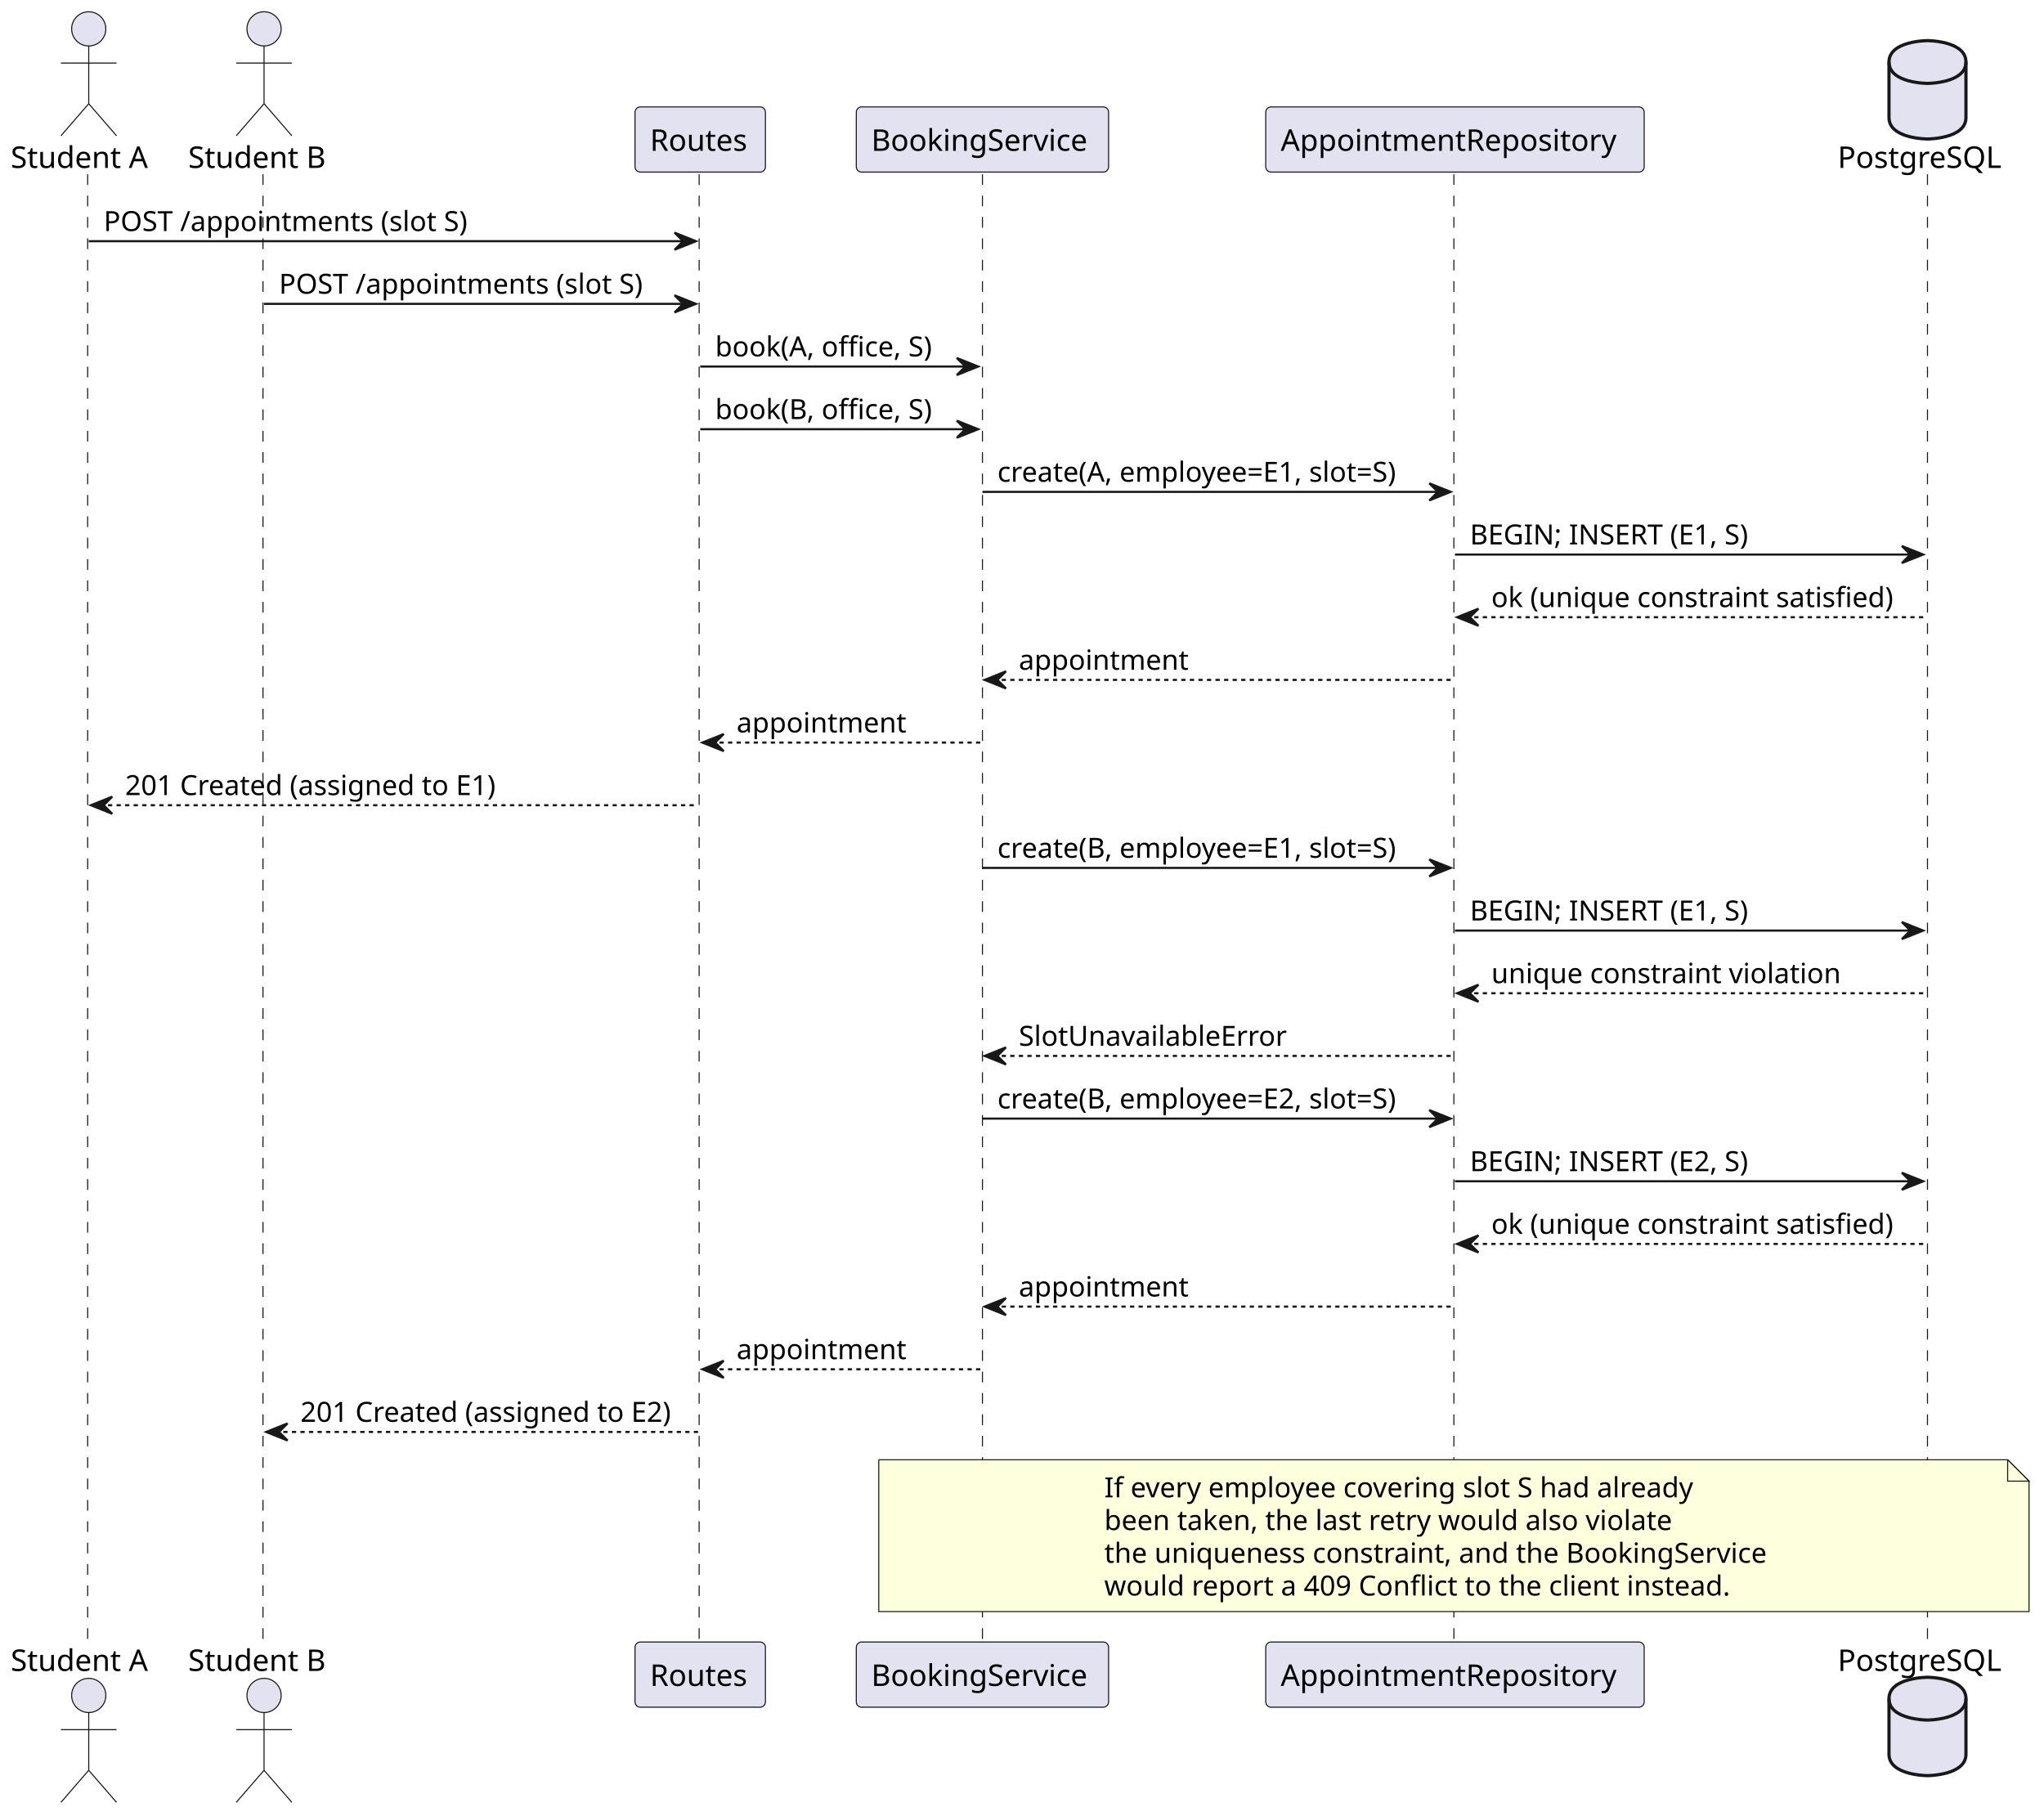
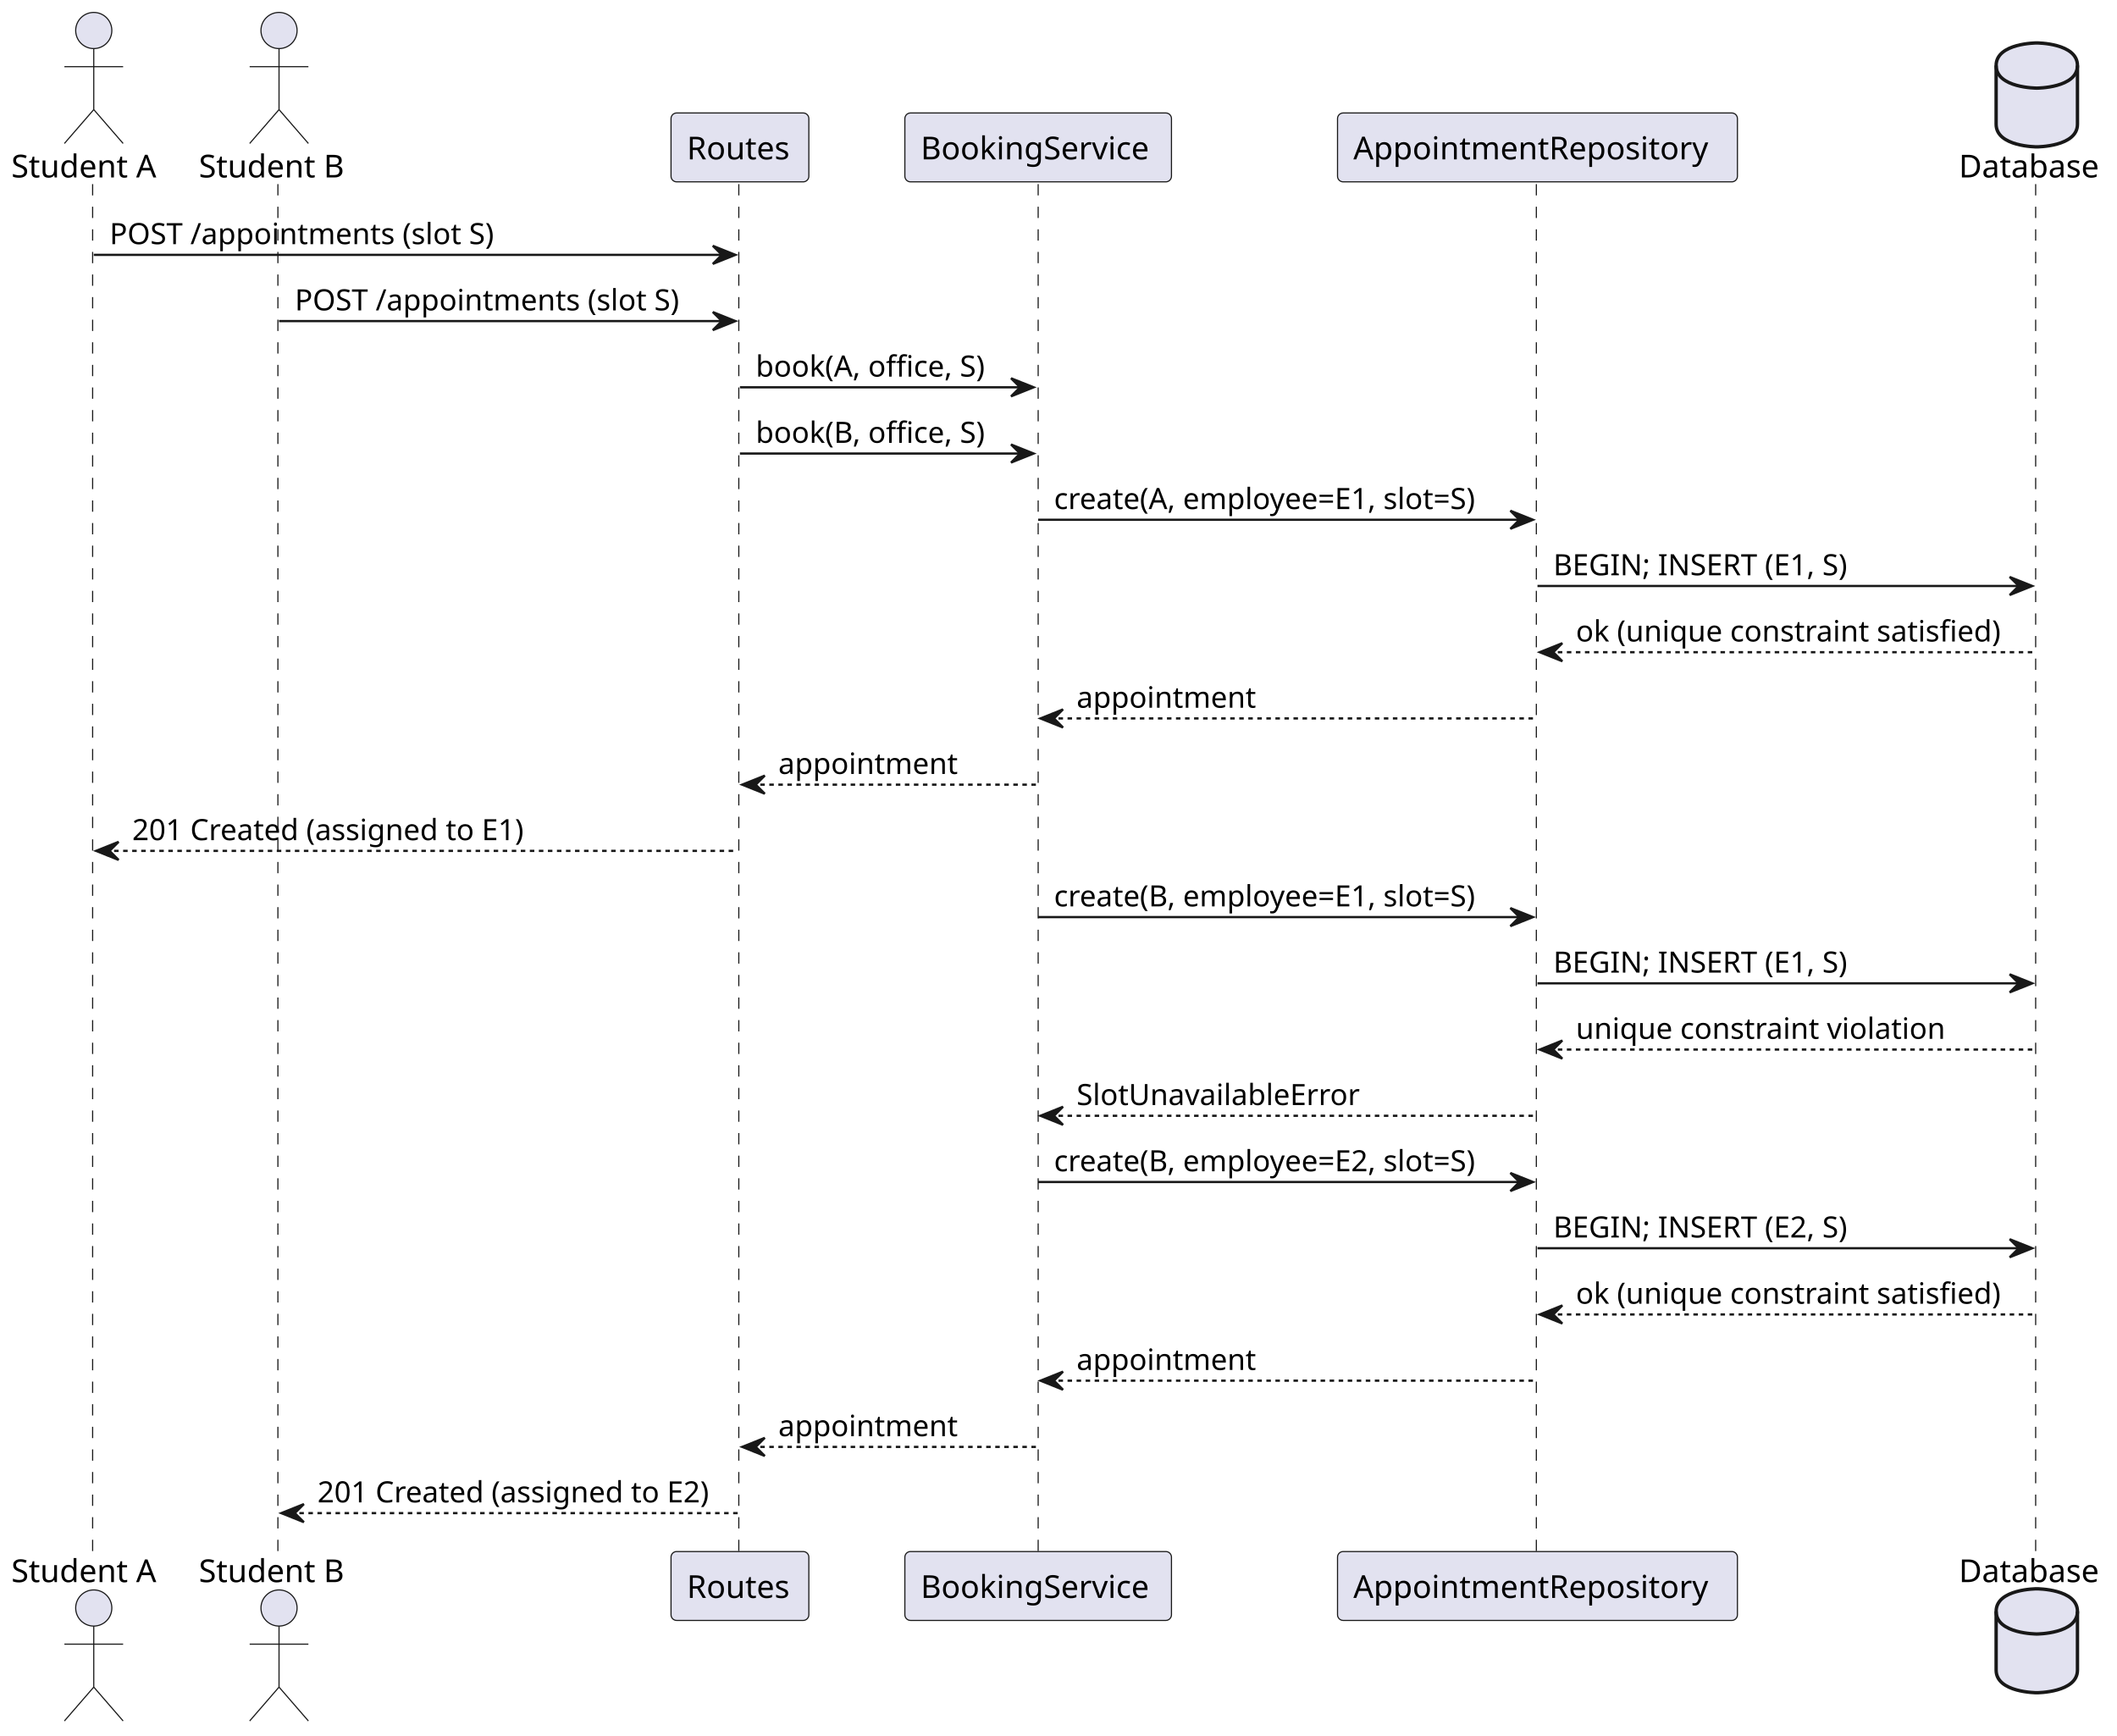
- <svg xmlns="http://www.w3.org/2000/svg" contentStyleType="text/css" height="849px" preserveAspectRatio="none" style="width:956px;height:849px;background:#FFFFFF;" version="1.1" viewBox="0 0 956 849" width="956px" zoomAndPan="magnify">
+ <svg xmlns="http://www.w3.org/2000/svg" contentStyleType="text/css" height="768px" preserveAspectRatio="none" style="width:937px;height:768px;background:#FFFFFF;" version="1.1" viewBox="0 0 937 768" width="937px" zoomAndPan="magnify">
  <defs />
  <g>
-     <line style="stroke:#181818;stroke-width:0.5;stroke-dasharray:5.0,5.0;" x1="41" x2="41" y1="81.488" y2="768.941" />
-     <line style="stroke:#181818;stroke-width:0.5;stroke-dasharray:5.0,5.0;" x1="123" x2="123" y1="81.488" y2="768.941" />
-     <line style="stroke:#181818;stroke-width:0.5;stroke-dasharray:5.0,5.0;" x1="327" x2="327" y1="81.488" y2="768.941" />
-     <line style="stroke:#181818;stroke-width:0.5;stroke-dasharray:5.0,5.0;" x1="459.5" x2="459.5" y1="81.488" y2="768.941" />
-     <line style="stroke:#181818;stroke-width:0.5;stroke-dasharray:5.0,5.0;" x1="680" x2="680" y1="81.488" y2="768.941" />
-     <line style="stroke:#181818;stroke-width:0.5;stroke-dasharray:5.0,5.0;" x1="901.5" x2="901.5" y1="81.488" y2="768.941" />
+     <line style="stroke:#181818;stroke-width:0.5;stroke-dasharray:5.0,5.0;" x1="41" x2="41" y1="81.488" y2="687.699" />
+     <line style="stroke:#181818;stroke-width:0.5;stroke-dasharray:5.0,5.0;" x1="123" x2="123" y1="81.488" y2="687.699" />
+     <line style="stroke:#181818;stroke-width:0.5;stroke-dasharray:5.0,5.0;" x1="327" x2="327" y1="81.488" y2="687.699" />
+     <line style="stroke:#181818;stroke-width:0.5;stroke-dasharray:5.0,5.0;" x1="459.5" x2="459.5" y1="81.488" y2="687.699" />
+     <line style="stroke:#181818;stroke-width:0.5;stroke-dasharray:5.0,5.0;" x1="680" x2="680" y1="81.488" y2="687.699" />
+     <line style="stroke:#181818;stroke-width:0.5;stroke-dasharray:5.0,5.0;" x1="901" x2="901" y1="81.488" y2="687.699" />
    <text fill="#000000" font-family="sans-serif" font-size="14" lengthAdjust="spacing" textLength="67" x="5" y="78.535">Student A</text>
    <ellipse cx="41.5" cy="13.5" fill="#E2E2F0" rx="8" ry="8" style="stroke:#181818;stroke-width:0.5;" />
    <path d="M41.5,21.5 L41.5,48.5 M28.5,29.5 L54.5,29.5 M41.5,48.5 L28.5,63.5 M41.5,48.5 L54.5,63.5 " fill="none" style="stroke:#181818;stroke-width:0.5;" />
-     <text fill="#000000" font-family="sans-serif" font-size="14" lengthAdjust="spacing" textLength="67" x="5" y="781.477">Student A</text>
-     <ellipse cx="41.5" cy="792.93" fill="#E2E2F0" rx="8" ry="8" style="stroke:#181818;stroke-width:0.5;" />
-     <path d="M41.5,800.93 L41.5,827.93 M28.5,808.93 L54.5,808.93 M41.5,827.93 L28.5,842.93 M41.5,827.93 L54.5,842.93 " fill="none" style="stroke:#181818;stroke-width:0.5;" />
+     <text fill="#000000" font-family="sans-serif" font-size="14" lengthAdjust="spacing" textLength="67" x="5" y="700.234">Student A</text>
+     <ellipse cx="41.5" cy="711.688" fill="#E2E2F0" rx="8" ry="8" style="stroke:#181818;stroke-width:0.5;" />
+     <path d="M41.5,719.688 L41.5,746.688 M28.5,727.688 L54.5,727.688 M41.5,746.688 L28.5,761.688 M41.5,746.688 L54.5,761.688 " fill="none" style="stroke:#181818;stroke-width:0.5;" />
    <text fill="#000000" font-family="sans-serif" font-size="14" lengthAdjust="spacing" textLength="65" x="88" y="78.535">Student B</text>
    <ellipse cx="123.5" cy="13.5" fill="#E2E2F0" rx="8" ry="8" style="stroke:#181818;stroke-width:0.5;" />
    <path d="M123.5,21.5 L123.5,48.5 M110.5,29.5 L136.5,29.5 M123.5,48.5 L110.5,63.5 M123.5,48.5 L136.5,63.5 " fill="none" style="stroke:#181818;stroke-width:0.5;" />
-     <text fill="#000000" font-family="sans-serif" font-size="14" lengthAdjust="spacing" textLength="65" x="88" y="781.477">Student B</text>
-     <ellipse cx="123.5" cy="792.93" fill="#E2E2F0" rx="8" ry="8" style="stroke:#181818;stroke-width:0.5;" />
-     <path d="M123.5,800.93 L123.5,827.93 M110.5,808.93 L136.5,808.93 M123.5,827.93 L110.5,842.93 M123.5,827.93 L136.5,842.93 " fill="none" style="stroke:#181818;stroke-width:0.5;" />
+     <text fill="#000000" font-family="sans-serif" font-size="14" lengthAdjust="spacing" textLength="65" x="88" y="700.234">Student B</text>
+     <ellipse cx="123.5" cy="711.688" fill="#E2E2F0" rx="8" ry="8" style="stroke:#181818;stroke-width:0.5;" />
+     <path d="M123.5,719.688 L123.5,746.688 M110.5,727.688 L136.5,727.688 M123.5,746.688 L110.5,761.688 M123.5,746.688 L136.5,761.688 " fill="none" style="stroke:#181818;stroke-width:0.5;" />
    <rect fill="#E2E2F0" height="30.488" rx="2.5" ry="2.5" style="stroke:#181818;stroke-width:0.5;" width="61" x="297" y="50" />
    <text fill="#000000" font-family="sans-serif" font-size="14" lengthAdjust="spacing" textLength="47" x="304" y="70.535">Routes</text>
-     <rect fill="#E2E2F0" height="30.488" rx="2.5" ry="2.5" style="stroke:#181818;stroke-width:0.5;" width="61" x="297" y="767.941" />
-     <text fill="#000000" font-family="sans-serif" font-size="14" lengthAdjust="spacing" textLength="47" x="304" y="788.477">Routes</text>
+     <rect fill="#E2E2F0" height="30.488" rx="2.5" ry="2.5" style="stroke:#181818;stroke-width:0.5;" width="61" x="297" y="686.699" />
+     <text fill="#000000" font-family="sans-serif" font-size="14" lengthAdjust="spacing" textLength="47" x="304" y="707.234">Routes</text>
    <rect fill="#E2E2F0" height="30.488" rx="2.5" ry="2.5" style="stroke:#181818;stroke-width:0.5;" width="118" x="400.5" y="50" />
    <text fill="#000000" font-family="sans-serif" font-size="14" lengthAdjust="spacing" textLength="104" x="407.5" y="70.535">BookingService</text>
-     <rect fill="#E2E2F0" height="30.488" rx="2.5" ry="2.5" style="stroke:#181818;stroke-width:0.5;" width="118" x="400.5" y="767.941" />
-     <text fill="#000000" font-family="sans-serif" font-size="14" lengthAdjust="spacing" textLength="104" x="407.5" y="788.477">BookingService</text>
+     <rect fill="#E2E2F0" height="30.488" rx="2.5" ry="2.5" style="stroke:#181818;stroke-width:0.5;" width="118" x="400.5" y="686.699" />
+     <text fill="#000000" font-family="sans-serif" font-size="14" lengthAdjust="spacing" textLength="104" x="407.5" y="707.234">BookingService</text>
    <rect fill="#E2E2F0" height="30.488" rx="2.5" ry="2.5" style="stroke:#181818;stroke-width:0.5;" width="177" x="592" y="50" />
    <text fill="#000000" font-family="sans-serif" font-size="14" lengthAdjust="spacing" textLength="163" x="599" y="70.535">AppointmentRepository</text>
-     <rect fill="#E2E2F0" height="30.488" rx="2.5" ry="2.5" style="stroke:#181818;stroke-width:0.5;" width="177" x="592" y="767.941" />
-     <text fill="#000000" font-family="sans-serif" font-size="14" lengthAdjust="spacing" textLength="163" x="599" y="788.477">AppointmentRepository</text>
-     <text fill="#000000" font-family="sans-serif" font-size="14" lengthAdjust="spacing" textLength="78" x="859.5" y="78.535">PostgreSQL</text>
+     <rect fill="#E2E2F0" height="30.488" rx="2.5" ry="2.5" style="stroke:#181818;stroke-width:0.5;" width="177" x="592" y="686.699" />
+     <text fill="#000000" font-family="sans-serif" font-size="14" lengthAdjust="spacing" textLength="163" x="599" y="707.234">AppointmentRepository</text>
+     <text fill="#000000" font-family="sans-serif" font-size="14" lengthAdjust="spacing" textLength="63" x="867" y="78.535">Database</text>
    <path d="M883.5,29 C883.5,19 901.5,19 901.5,19 C901.5,19 919.5,19 919.5,29 L919.5,55 C919.5,65 901.5,65 901.5,65 C901.5,65 883.5,65 883.5,55 L883.5,29 " fill="#E2E2F0" style="stroke:#181818;stroke-width:1.5;" />
    <path d="M883.5,29 C883.5,39 901.5,39 901.5,39 C901.5,39 919.5,39 919.5,29 " fill="none" style="stroke:#181818;stroke-width:1.5;" />
-     <text fill="#000000" font-family="sans-serif" font-size="14" lengthAdjust="spacing" textLength="78" x="859.5" y="781.477">PostgreSQL</text>
-     <path d="M883.5,794.43 C883.5,784.43 901.5,784.43 901.5,784.43 C901.5,784.43 919.5,784.43 919.5,794.43 L919.5,820.43 C919.5,830.43 901.5,830.43 901.5,830.43 C901.5,830.43 883.5,830.43 883.5,820.43 L883.5,794.43 " fill="#E2E2F0" style="stroke:#181818;stroke-width:1.5;" />
-     <path d="M883.5,794.43 C883.5,804.43 901.5,804.43 901.5,804.43 C901.5,804.43 919.5,804.43 919.5,794.43 " fill="none" style="stroke:#181818;stroke-width:1.5;" />
+     <text fill="#000000" font-family="sans-serif" font-size="14" lengthAdjust="spacing" textLength="63" x="867" y="700.234">Database</text>
+     <path d="M883.5,713.188 C883.5,703.188 901.5,703.188 901.5,703.188 C901.5,703.188 919.5,703.188 919.5,713.188 L919.5,739.188 C919.5,749.188 901.5,749.188 901.5,749.188 C901.5,749.188 883.5,749.188 883.5,739.188 L883.5,713.188 " fill="#E2E2F0" style="stroke:#181818;stroke-width:1.5;" />
+     <path d="M883.5,713.188 C883.5,723.188 901.5,723.188 901.5,723.188 C901.5,723.188 919.5,723.188 919.5,713.188 " fill="none" style="stroke:#181818;stroke-width:1.5;" />
    <polygon fill="#181818" points="315.5,108.799,325.5,112.799,315.5,116.799,319.5,112.799" style="stroke:#181818;stroke-width:1.0;" />
    <line style="stroke:#181818;stroke-width:1.0;" x1="41.5" x2="321.5" y1="112.799" y2="112.799" />
    <text fill="#000000" font-family="sans-serif" font-size="13" lengthAdjust="spacing" textLength="177" x="48.5" y="108.057">POST /appointments (slot S)</text>
    <polygon fill="#181818" points="315.5,138.109,325.5,142.109,315.5,146.109,319.5,142.109" style="stroke:#181818;stroke-width:1.0;" />
    <line style="stroke:#181818;stroke-width:1.0;" x1="123.5" x2="321.5" y1="142.109" y2="142.109" />
    <text fill="#000000" font-family="sans-serif" font-size="13" lengthAdjust="spacing" textLength="177" x="130.5" y="137.367">POST /appointments (slot S)</text>
    <polygon fill="#181818" points="447.5,167.42,457.5,171.42,447.5,175.42,451.5,171.42" style="stroke:#181818;stroke-width:1.0;" />
    <line style="stroke:#181818;stroke-width:1.0;" x1="327.5" x2="453.5" y1="171.42" y2="171.42" />
    <text fill="#000000" font-family="sans-serif" font-size="13" lengthAdjust="spacing" textLength="108" x="334.5" y="166.678">book(A, office, S)</text>
    <polygon fill="#181818" points="447.5,196.731,457.5,200.731,447.5,204.731,451.5,200.731" style="stroke:#181818;stroke-width:1.0;" />
    <line style="stroke:#181818;stroke-width:1.0;" x1="327.5" x2="453.5" y1="200.731" y2="200.731" />
    <text fill="#000000" font-family="sans-serif" font-size="13" lengthAdjust="spacing" textLength="106" x="334.5" y="195.988">book(B, office, S)</text>
    <polygon fill="#181818" points="668.5,226.041,678.5,230.041,668.5,234.041,672.5,230.041" style="stroke:#181818;stroke-width:1.0;" />
    <line style="stroke:#181818;stroke-width:1.0;" x1="459.5" x2="674.5" y1="230.041" y2="230.041" />
    <text fill="#000000" font-family="sans-serif" font-size="13" lengthAdjust="spacing" textLength="197" x="466.5" y="225.299">create(A, employee=E1, slot=S)</text>
    <polygon fill="#181818" points="889.5,255.352,899.5,259.352,889.5,263.352,893.5,259.352" style="stroke:#181818;stroke-width:1.0;" />
    <line style="stroke:#181818;stroke-width:1.0;" x1="680.5" x2="895.5" y1="259.352" y2="259.352" />
    <text fill="#000000" font-family="sans-serif" font-size="13" lengthAdjust="spacing" textLength="131" x="687.5" y="254.609">BEGIN; INSERT (E1, S)</text>
    <polygon fill="#181818" points="691.5,284.662,681.5,288.662,691.5,292.662,687.5,288.662" style="stroke:#181818;stroke-width:1.0;" />
    <line style="stroke:#181818;stroke-width:1.0;stroke-dasharray:2.0,2.0;" x1="685.5" x2="900.5" y1="288.662" y2="288.662" />
    <text fill="#000000" font-family="sans-serif" font-size="13" lengthAdjust="spacing" textLength="197" x="697.5" y="283.92">ok (unique constraint satisfied)</text>
    <polygon fill="#181818" points="470.5,313.973,460.5,317.973,470.5,321.973,466.5,317.973" style="stroke:#181818;stroke-width:1.0;" />
    <line style="stroke:#181818;stroke-width:1.0;stroke-dasharray:2.0,2.0;" x1="464.5" x2="679.5" y1="317.973" y2="317.973" />
    <text fill="#000000" font-family="sans-serif" font-size="13" lengthAdjust="spacing" textLength="80" x="476.5" y="313.231">appointment</text>
    <polygon fill="#181818" points="338.5,343.283,328.5,347.283,338.5,351.283,334.5,347.283" style="stroke:#181818;stroke-width:1.0;" />
    <line style="stroke:#181818;stroke-width:1.0;stroke-dasharray:2.0,2.0;" x1="332.5" x2="458.5" y1="347.283" y2="347.283" />
    <text fill="#000000" font-family="sans-serif" font-size="13" lengthAdjust="spacing" textLength="80" x="344.5" y="342.541">appointment</text>
    <polygon fill="#181818" points="52.5,372.594,42.5,376.594,52.5,380.594,48.5,376.594" style="stroke:#181818;stroke-width:1.0;" />
    <line style="stroke:#181818;stroke-width:1.0;stroke-dasharray:2.0,2.0;" x1="46.5" x2="326.5" y1="376.594" y2="376.594" />
    <text fill="#000000" font-family="sans-serif" font-size="13" lengthAdjust="spacing" textLength="180" x="58.5" y="371.852">201 Created (assigned to E1)</text>
    <polygon fill="#181818" points="668.5,401.904,678.5,405.904,668.5,409.904,672.5,405.904" style="stroke:#181818;stroke-width:1.0;" />
    <line style="stroke:#181818;stroke-width:1.0;" x1="459.5" x2="674.5" y1="405.904" y2="405.904" />
    <text fill="#000000" font-family="sans-serif" font-size="13" lengthAdjust="spacing" textLength="195" x="466.5" y="401.162">create(B, employee=E1, slot=S)</text>
    <polygon fill="#181818" points="889.5,431.215,899.5,435.215,889.5,439.215,893.5,435.215" style="stroke:#181818;stroke-width:1.0;" />
    <line style="stroke:#181818;stroke-width:1.0;" x1="680.5" x2="895.5" y1="435.215" y2="435.215" />
    <text fill="#000000" font-family="sans-serif" font-size="13" lengthAdjust="spacing" textLength="131" x="687.5" y="430.473">BEGIN; INSERT (E1, S)</text>
    <polygon fill="#181818" points="691.5,460.525,681.5,464.525,691.5,468.525,687.5,464.525" style="stroke:#181818;stroke-width:1.0;" />
    <line style="stroke:#181818;stroke-width:1.0;stroke-dasharray:2.0,2.0;" x1="685.5" x2="900.5" y1="464.525" y2="464.525" />
    <text fill="#000000" font-family="sans-serif" font-size="13" lengthAdjust="spacing" textLength="170" x="697.5" y="459.783">unique constraint violation</text>
    <polygon fill="#181818" points="470.5,489.836,460.5,493.836,470.5,497.836,466.5,493.836" style="stroke:#181818;stroke-width:1.0;" />
    <line style="stroke:#181818;stroke-width:1.0;stroke-dasharray:2.0,2.0;" x1="464.5" x2="679.5" y1="493.836" y2="493.836" />
    <text fill="#000000" font-family="sans-serif" font-size="13" lengthAdjust="spacing" textLength="126" x="476.5" y="489.094">SlotUnavailableError</text>
    <polygon fill="#181818" points="668.5,519.146,678.5,523.146,668.5,527.146,672.5,523.146" style="stroke:#181818;stroke-width:1.0;" />
    <line style="stroke:#181818;stroke-width:1.0;" x1="459.5" x2="674.5" y1="523.146" y2="523.146" />
    <text fill="#000000" font-family="sans-serif" font-size="13" lengthAdjust="spacing" textLength="195" x="466.5" y="518.404">create(B, employee=E2, slot=S)</text>
    <polygon fill="#181818" points="889.5,548.457,899.5,552.457,889.5,556.457,893.5,552.457" style="stroke:#181818;stroke-width:1.0;" />
    <line style="stroke:#181818;stroke-width:1.0;" x1="680.5" x2="895.5" y1="552.457" y2="552.457" />
    <text fill="#000000" font-family="sans-serif" font-size="13" lengthAdjust="spacing" textLength="131" x="687.5" y="547.715">BEGIN; INSERT (E2, S)</text>
    <polygon fill="#181818" points="691.5,577.768,681.5,581.768,691.5,585.768,687.5,581.768" style="stroke:#181818;stroke-width:1.0;" />
    <line style="stroke:#181818;stroke-width:1.0;stroke-dasharray:2.0,2.0;" x1="685.5" x2="900.5" y1="581.768" y2="581.768" />
    <text fill="#000000" font-family="sans-serif" font-size="13" lengthAdjust="spacing" textLength="197" x="697.5" y="577.025">ok (unique constraint satisfied)</text>
    <polygon fill="#181818" points="470.5,607.078,460.5,611.078,470.5,615.078,466.5,611.078" style="stroke:#181818;stroke-width:1.0;" />
    <line style="stroke:#181818;stroke-width:1.0;stroke-dasharray:2.0,2.0;" x1="464.5" x2="679.5" y1="611.078" y2="611.078" />
    <text fill="#000000" font-family="sans-serif" font-size="13" lengthAdjust="spacing" textLength="80" x="476.5" y="606.336">appointment</text>
    <polygon fill="#181818" points="338.5,636.389,328.5,640.389,338.5,644.389,334.5,640.389" style="stroke:#181818;stroke-width:1.0;" />
    <line style="stroke:#181818;stroke-width:1.0;stroke-dasharray:2.0,2.0;" x1="332.5" x2="458.5" y1="640.389" y2="640.389" />
    <text fill="#000000" font-family="sans-serif" font-size="13" lengthAdjust="spacing" textLength="80" x="344.5" y="635.646">appointment</text>
    <polygon fill="#181818" points="134.5,665.699,124.5,669.699,134.5,673.699,130.5,669.699" style="stroke:#181818;stroke-width:1.0;" />
    <line style="stroke:#181818;stroke-width:1.0;stroke-dasharray:2.0,2.0;" x1="128.5" x2="326.5" y1="669.699" y2="669.699" />
    <text fill="#000000" font-family="sans-serif" font-size="13" lengthAdjust="spacing" textLength="180" x="140.5" y="664.957">201 Created (assigned to E2)</text>
-     <path d="M411,682.699 L411,753.699 L949,753.699 L949,692.699 L939,682.699 L411,682.699 " fill="#FEFFDD" style="stroke:#181818;stroke-width:0.5;" />
-     <path d="M939,682.699 L939,692.699 L949,692.699 L939,682.699 " fill="#FEFFDD" style="stroke:#181818;stroke-width:0.5;" />
-     <text fill="#000000" font-family="sans-serif" font-size="13" lengthAdjust="spacing" textLength="283" x="516.5" y="700.268">If every employee covering slot S had already</text>
-     <text fill="#000000" font-family="sans-serif" font-size="13" lengthAdjust="spacing" textLength="275" x="516.5" y="715.578">been taken, the last retry would also violate</text>
-     <text fill="#000000" font-family="sans-serif" font-size="13" lengthAdjust="spacing" textLength="318" x="516.5" y="730.889">the uniqueness constraint, and the BookingService</text>
-     <text fill="#000000" font-family="sans-serif" font-size="13" lengthAdjust="spacing" textLength="307" x="516.5" y="746.199">would report a 409 Conflict to the client instead.</text>
  </g>
</svg>
